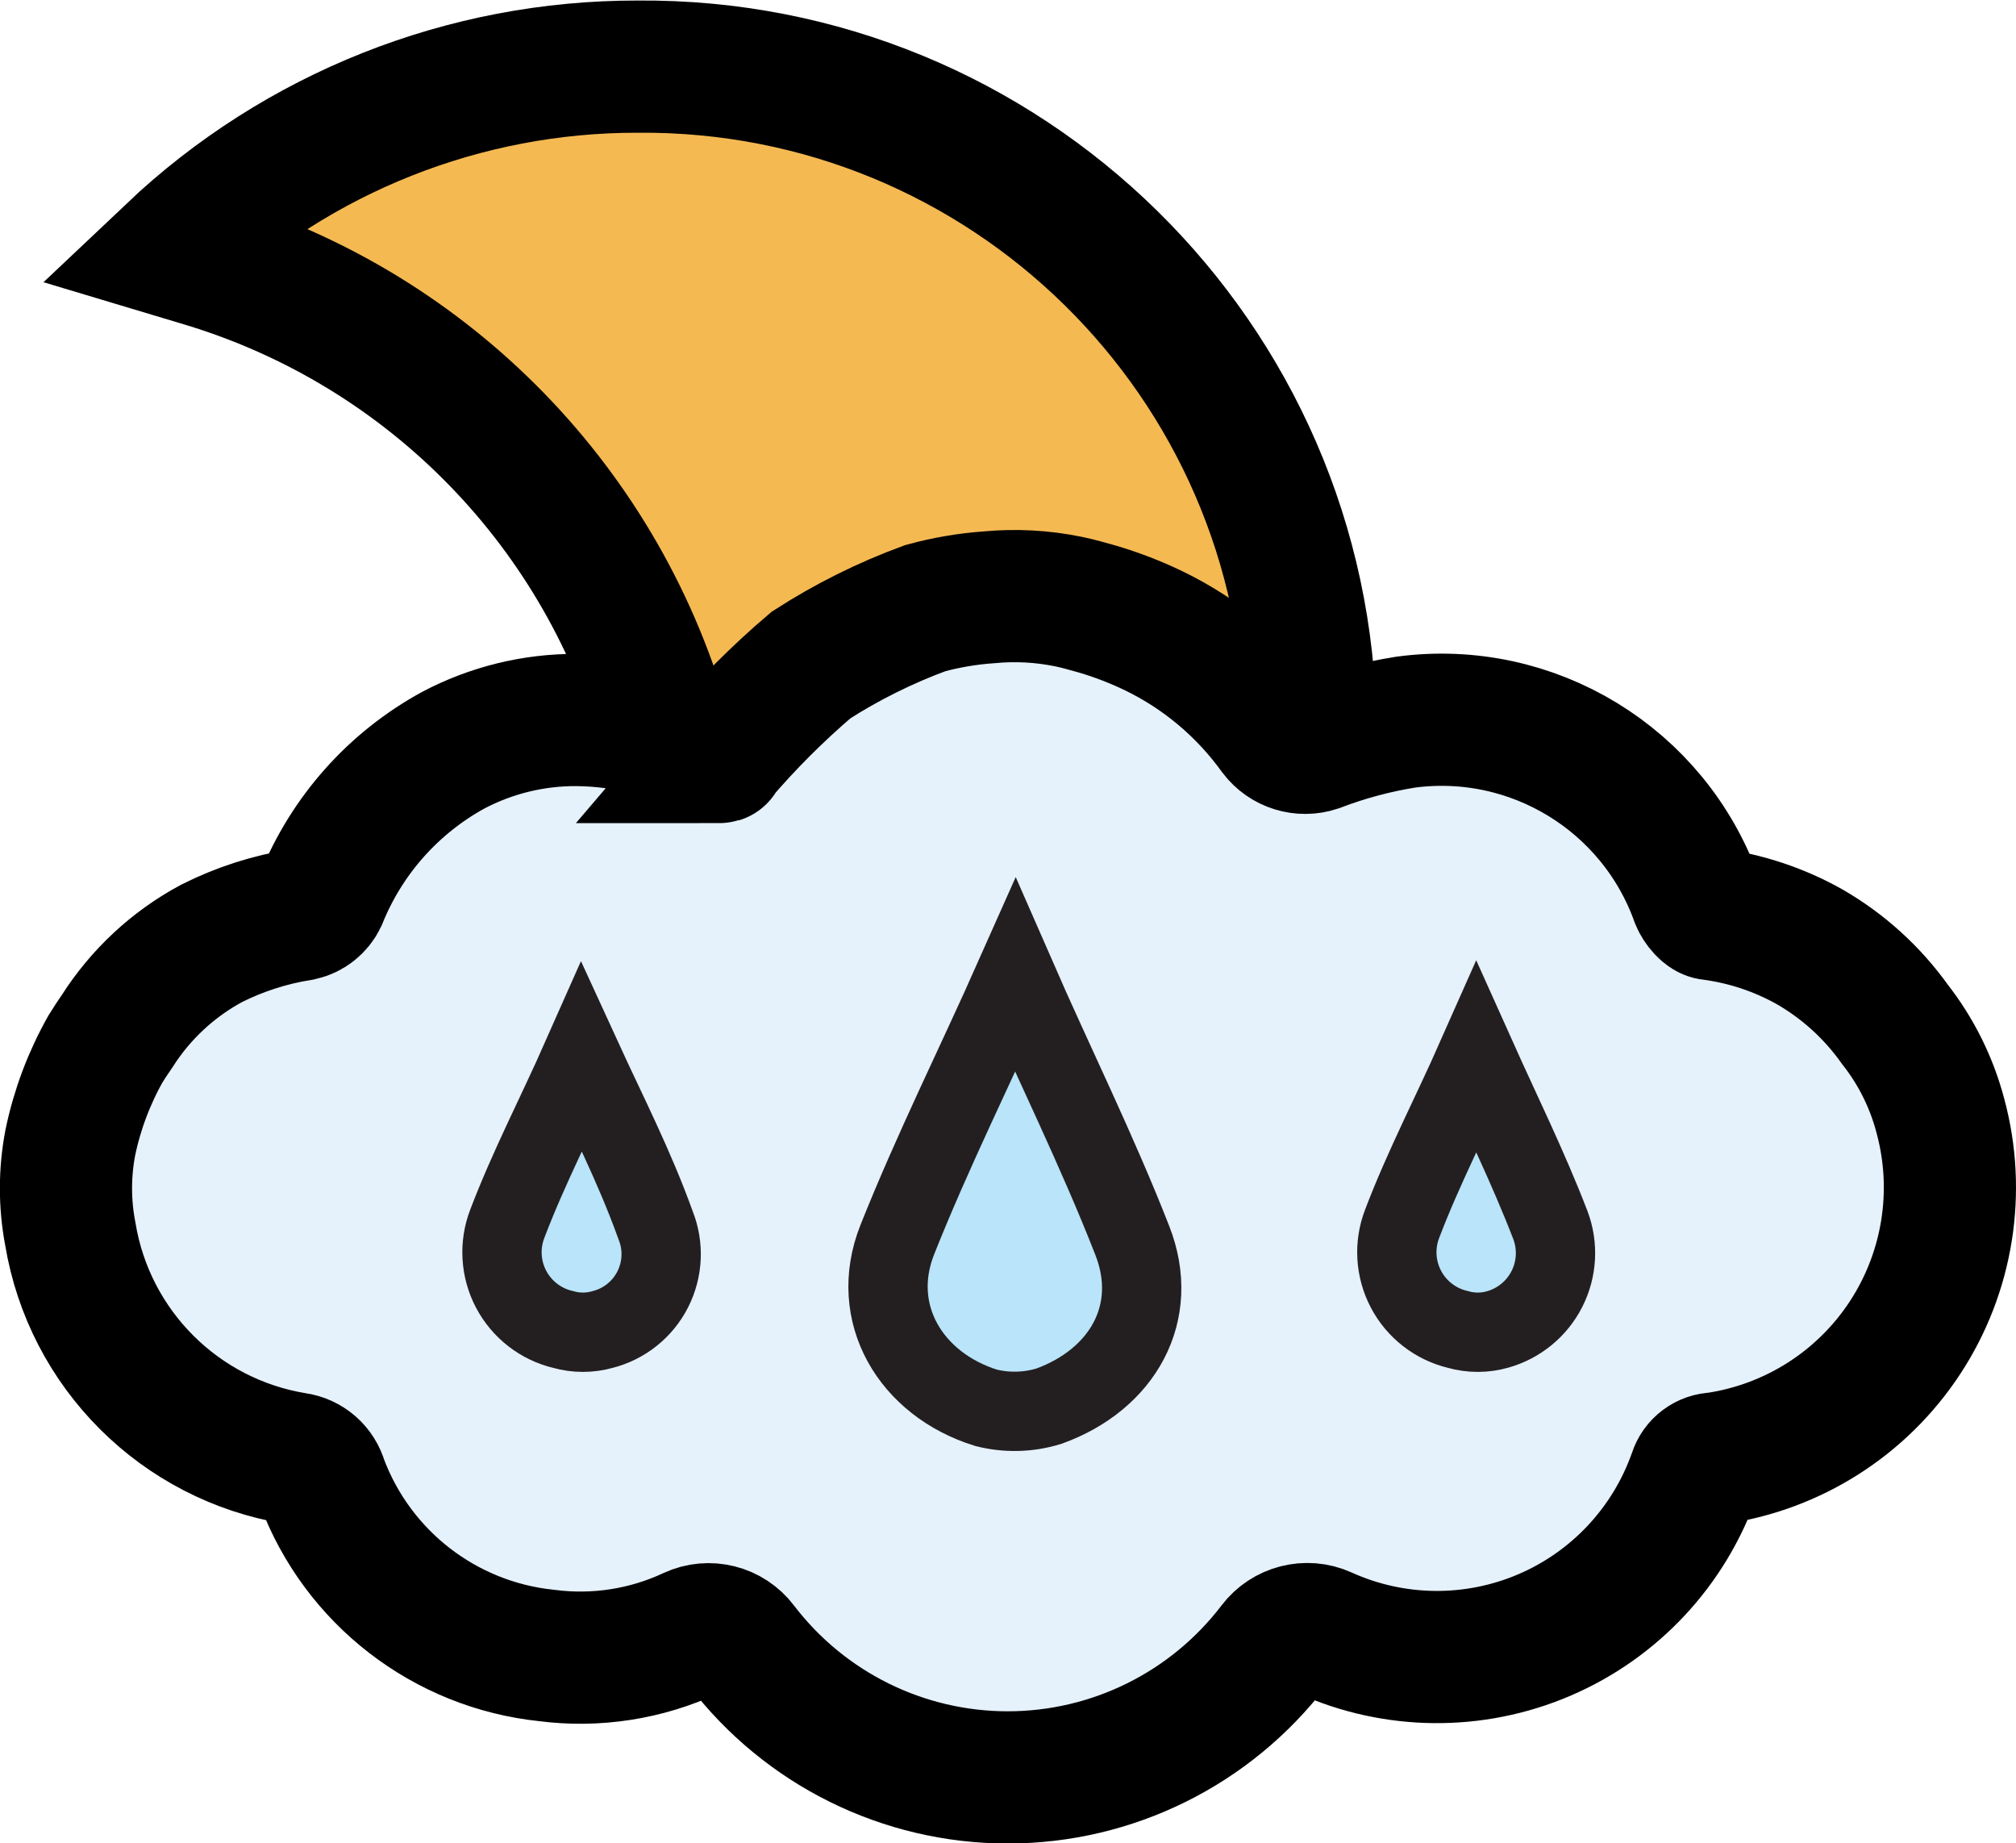
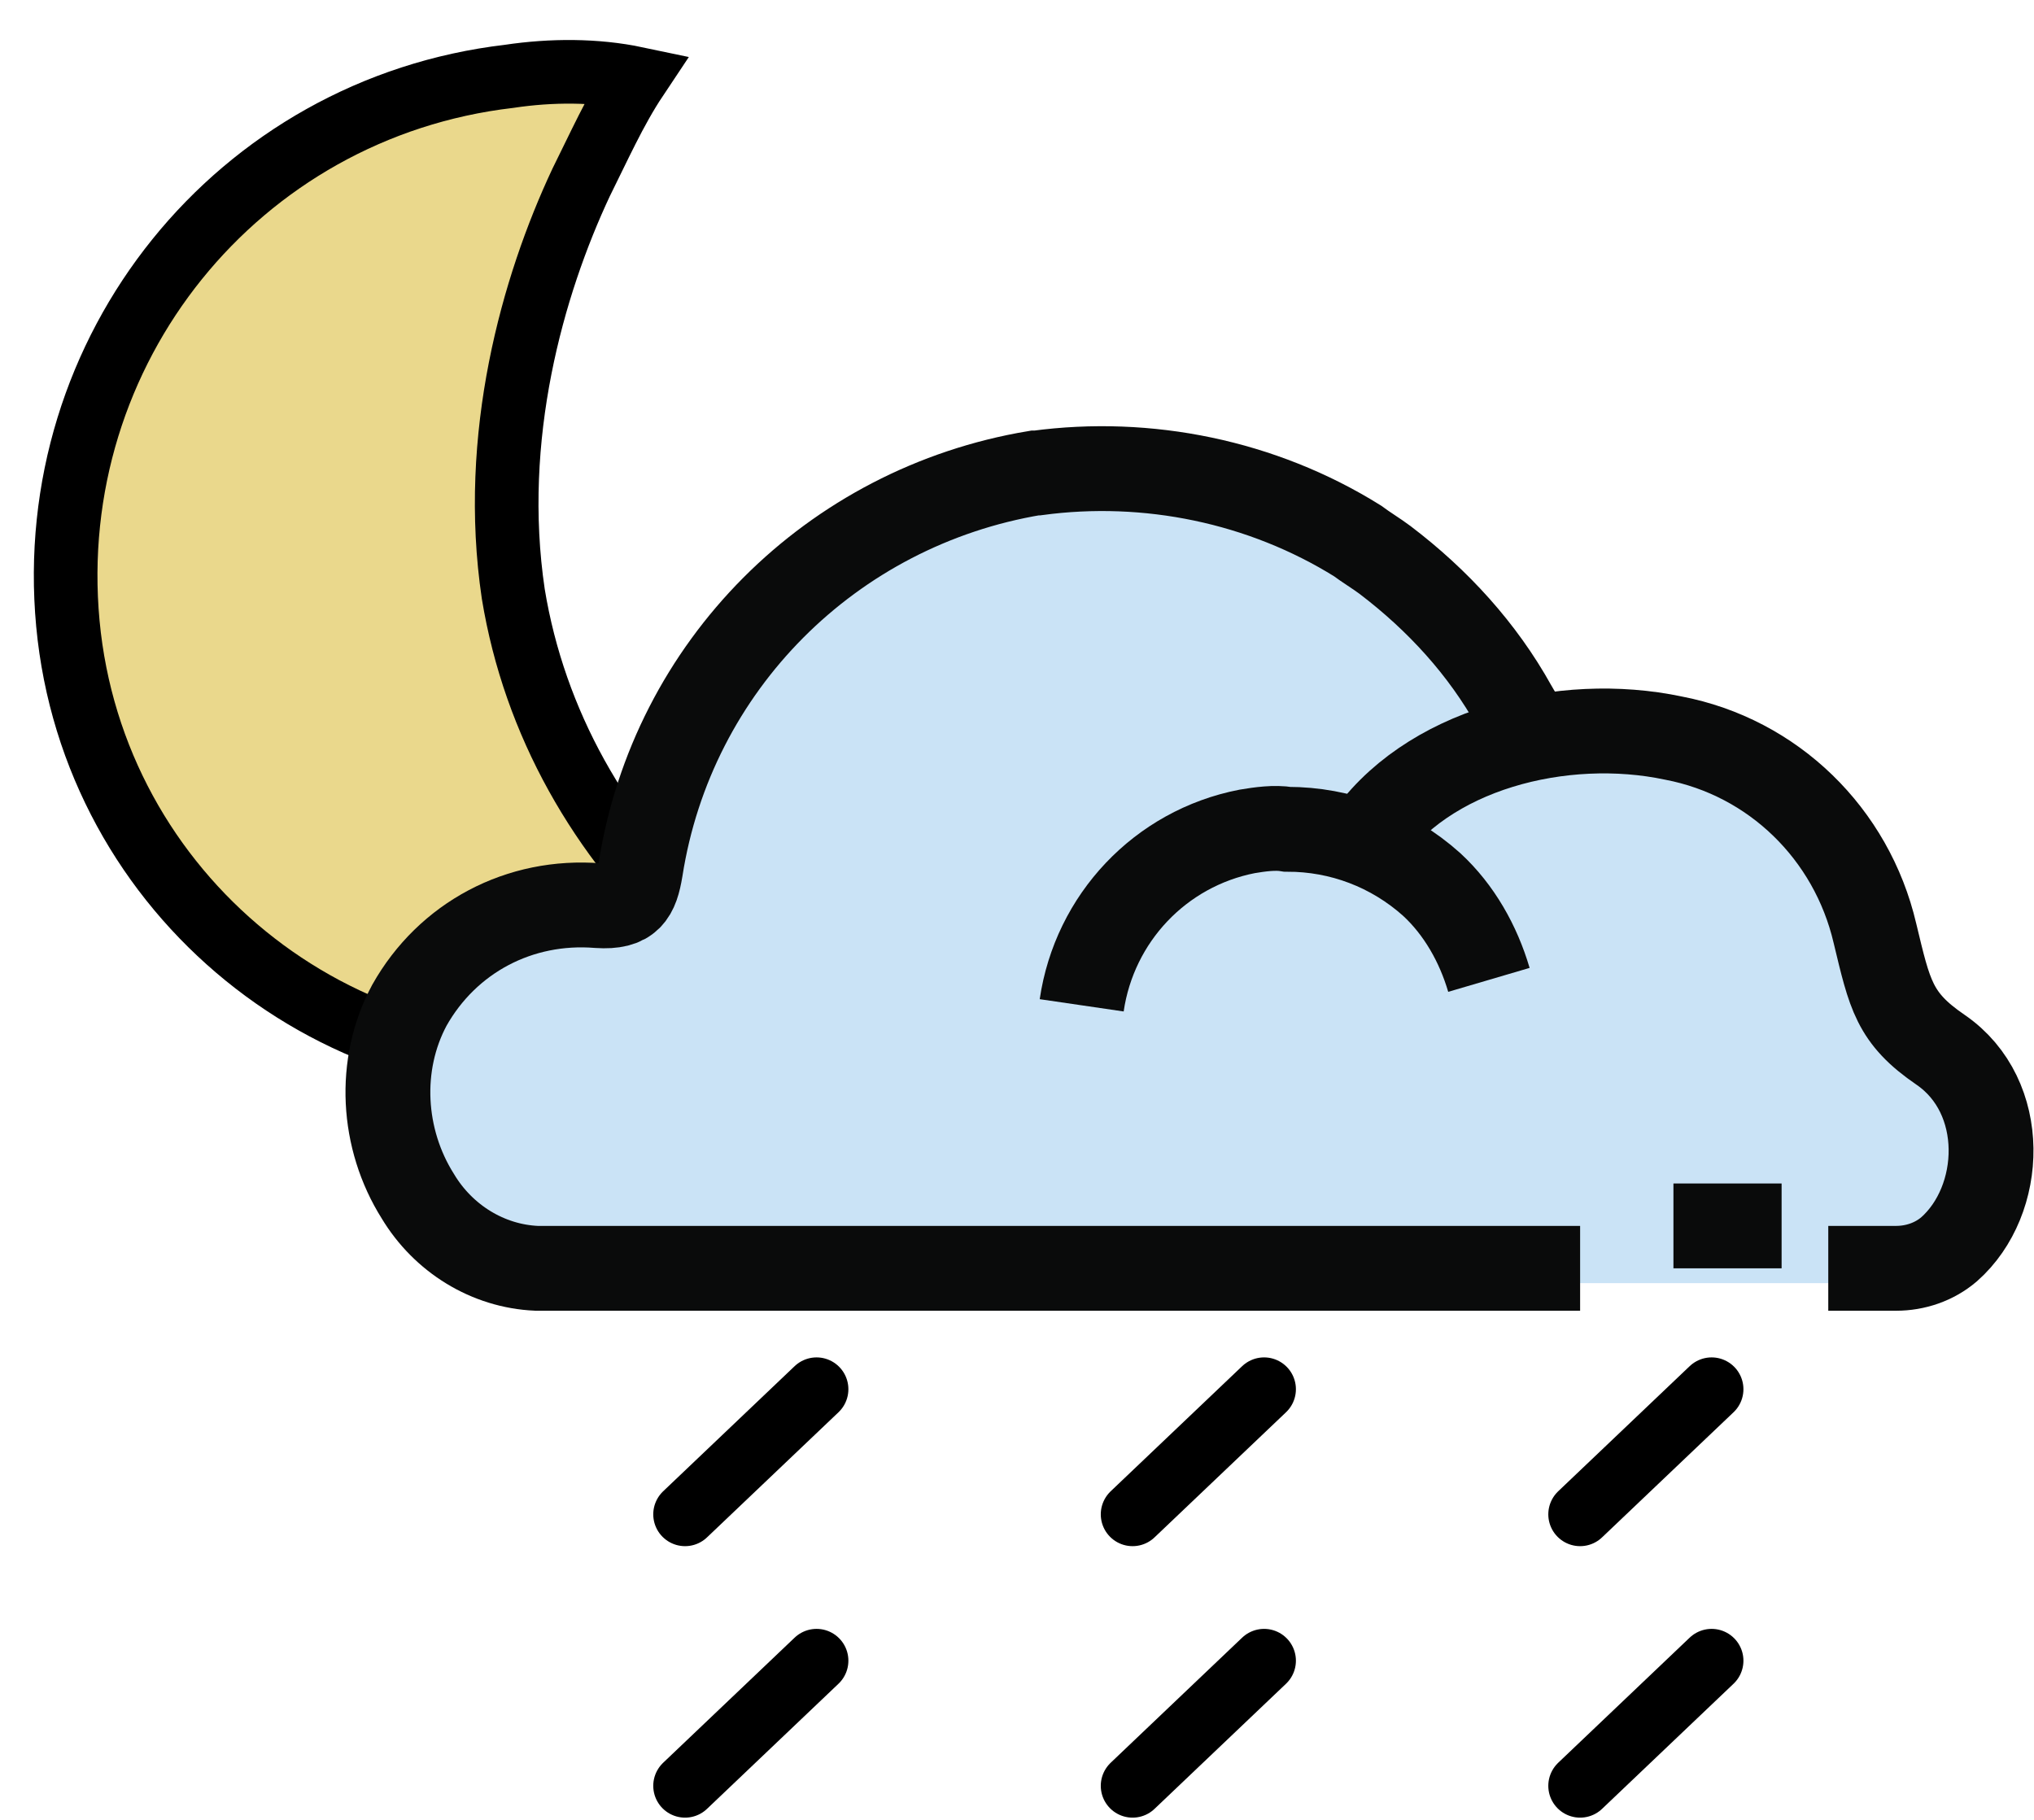
- <svg xmlns="http://www.w3.org/2000/svg" viewBox="0 0 76.26 69.69">
-   <defs>
-     <style>.cls-1{fill:#e5f1fb;}.cls-2{fill:#f5b952;}.cls-3{fill:none;stroke:#000;stroke-width:5px;}.cls-3,.cls-4{stroke-miterlimit:10;}.cls-4{fill:#b9e4fa;stroke:#231f20;stroke-width:3px;}</style>
-   </defs>
-   <g id="Layer_2" data-name="Layer 2">
-     <g id="Layer_1-2" data-name="Layer 1">
-       <path class="cls-1" d="M73.41,42.43a10.14,10.14,0,0,0-1.94-3.8A9.7,9.7,0,0,0,69,36.32a10.61,10.61,0,0,0-4.21-1.57c-.21,0-.46-.32-.56-.55a10.27,10.27,0,0,0-10.94-6.76,18.22,18.22,0,0,0-3.62,1A1.09,1.09,0,0,1,48.46,28a12.34,12.34,0,0,0-4.7-4.05,13.12,13.12,0,0,0-2.09-.81c-.37-.11-.74-.22-1.12-.3a10.57,10.57,0,0,0-3-.18,12.17,12.17,0,0,0-1.22.14,11.56,11.56,0,0,0-1.18.24l-.13.05a21.36,21.36,0,0,0-4.26,2.1,30,30,0,0,0-3.5,3.46l-.1-.05a11.56,11.56,0,0,0-5.29-1.38,9.84,9.84,0,0,0-4.66,1.13,11,11,0,0,0-4.83,5.2A2.25,2.25,0,0,1,11,34.6a11.2,11.2,0,0,0-2.89,1,9.67,9.67,0,0,0-3.63,3.26c-.14.22-.29.44-.43.67a12.18,12.18,0,0,0-1.35,3.53,9.31,9.31,0,0,0,0,3.47,10.32,10.32,0,0,0,8.47,8.53,1.16,1.16,0,0,1,1,.87,10.22,10.22,0,0,0,8.48,6.62,10,10,0,0,0,5.85-1,1,1,0,0,1,1.28.33A12.66,12.66,0,0,0,48.38,62a1,1,0,0,1,1.28-.33,10.33,10.33,0,0,0,14.46-5.71.84.84,0,0,1,.79-.59A10.35,10.35,0,0,0,73.41,42.43Z" />
-       <path class="cls-2" d="M25.34,26.66c2.34-.46,4.67-1,7-1.48,4.81-1.07,9.77-1.1,14.56-2.15.3-.06.59-.11.87-.14A25.59,25.59,0,0,0,5.12,9.28l1.19.36C18.25,13.27,25.58,18.7,25.34,26.66Z" />
-       <path class="cls-3" d="M49.57,28.3c0-.26,0-.52,0-.78a25.24,25.24,0,0,0-25.45-25,25.57,25.57,0,0,0-17.62,7l1.2.36a25.89,25.89,0,0,1,17.52,18" />
-       <path class="cls-3" d="M73.4,42.2a9.53,9.53,0,0,0-1.72-3.46,10.24,10.24,0,0,0-3.24-2.94,10.36,10.36,0,0,0-3.7-1.23c-.21,0-.47-.33-.56-.55a10.25,10.25,0,0,0-11-6.71,16.79,16.79,0,0,0-3.36.9,1.42,1.42,0,0,1-1.58-.49,12.25,12.25,0,0,0-4.61-3.87,14.27,14.27,0,0,0-2.1-.81c-.36-.1-.73-.21-1.12-.29a10.17,10.17,0,0,0-3-.16A12.47,12.47,0,0,0,35,23a22,22,0,0,0-4.32,2.15,30.89,30.89,0,0,0-3.48,3.48c.09,0,0,0-.1-.05a11.43,11.43,0,0,0-5.3-1.35,9.9,9.9,0,0,0-4.65,1.14,11.16,11.16,0,0,0-5,5.62,1.12,1.12,0,0,1-.76.6A11.53,11.53,0,0,0,8,35.68,9.65,9.65,0,0,0,4.43,39c-.15.22-.3.44-.44.67a12.3,12.3,0,0,0-1.33,3.54,9.18,9.18,0,0,0,0,3.46,10.31,10.31,0,0,0,8.51,8.49,1.2,1.2,0,0,1,1,.87,10.21,10.21,0,0,0,8.51,6.58,9.91,9.91,0,0,0,5.47-.85,1.56,1.56,0,0,1,1.9.48,12.67,12.67,0,0,0,20.14,0,1.58,1.58,0,0,1,1.91-.49,10.32,10.32,0,0,0,14-6,.84.84,0,0,1,.79-.59A10.36,10.36,0,0,0,73.4,42.2Z" />
-       <path class="cls-4" d="M22,40c-.93,2.1-2,4.15-2.81,6.28a3,3,0,0,0,2.11,4,2.73,2.73,0,0,0,1.5,0,2.94,2.94,0,0,0,2-3.94C24,44.11,22.94,42.05,22,40Z" />
-       <path class="cls-4" d="M55.85,40c-.93,2.1-2,4.15-2.81,6.28a3,3,0,0,0,2.11,4,2.73,2.73,0,0,0,1.5,0,3,3,0,0,0,2-3.94C57.79,44.11,56.77,42.05,55.85,40Z" />
-       <path class="cls-4" d="M38.41,36.89c-1.48,3.33-3.12,6.61-4.47,10-1.1,2.78.51,5.46,3.35,6.35a4.41,4.41,0,0,0,2.39-.06c2.77-1,4.23-3.52,3.15-6.27C41.5,43.51,39.87,40.23,38.41,36.89Z" />
+ <svg xmlns="http://www.w3.org/2000/svg" version="1.1" id="Layer_1" x="0px" y="0px" viewBox="16 -10.8 95.9 85.8" style="enable-background:new 16 -10.8 95.9 85.8;" xml:space="preserve">
+   <style type="text/css">
+ 	.st0{fill:#EAD88C;}
+ 	.st1{fill:none;stroke:#000000;stroke-width:3;stroke-miterlimit:10;}
+ 	.st2{fill:none;}
+ 	.st3{fill:#CAE3F6;}
+ 	.st4{fill:none;stroke:#0A0B0B;stroke-width:4;stroke-miterlimit:10;}
+ 	.st5{fill:none;stroke:#000000;stroke-width:3;stroke-linecap:round;stroke-miterlimit:10;}
+ </style>
+   <g>
+     <g>
+       <path class="st0" d="M40-7.2C27.2-5.7,18,5.7,19.2,18.6c1.2,12.8,12.7,22.1,25.4,20.7c3-0.4,5.7-1.2,8.5-2.7    c-1.6-1.1-3-2.3-4.3-3.7c-4.5-4.2-7.6-9.6-8.6-15.7c-1.1-7.4,0.9-14.5,3.2-19.4C44.2-3.8,45-5.6,46-7.1C44.1-7.5,42-7.5,40-7.2z" />
+       <path class="st1" d="M40-7.2C27.2-5.7,18,5.7,19.2,18.6c1.2,12.8,12.7,22.1,25.4,20.7c3-0.4,5.7-1.2,8.5-2.7    c-1.6-1.1-3-2.3-4.3-3.7c-4.5-4.2-7.6-9.6-8.6-15.7c-1.1-7.4,0.9-14.5,3.2-19.4C44.2-3.8,45-5.6,46-7.1C44.1-7.5,42-7.5,40-7.2z" />
+       <path class="st2" d="M61.1-4.8l-0.4-0.3c-5-3.6-11.1-5.2-18.3-4.6c-3.9,0.3-11.3,4-11.5,4.2C21.7-0.1,17,12.4,20,23.4    c0.3,1,0.6,1.9,1,2.9c1.4,3.6,3.7,6.9,6.6,9.5" />
    </g>
+     <path class="st3" d="M90.4,49.6H40.9c-2.3-0.1-4.4-1.4-5.6-3.4c-1.8-2.7-1.9-6.2-0.4-9.1c1.8-3.2,5.3-5,8.9-4.7   c1.5,0.1,1.8-0.5,2-1.7c1.6-9.6,9.1-17.2,18.7-18.8h0.1c5.3-0.7,10.6,0.4,15.2,3.2c0.4,0.3,0.9,0.6,1.3,0.9c2.5,1.9,4.6,4.3,6.2,7   l0.7,1.2" />
+     <path class="st3" d="M66.8,37.1c0.6-4.1,3.7-7.4,7.8-8.3c0.6-0.1,1.3-0.2,1.9-0.1c2.5,0,5,0.9,6.8,2.6c1.3,1.2,2.2,2.8,2.7,4.5" />
+     <path class="st3" d="M80.1,29.4c2.9-4.4,9.5-6,14.7-5c4.7,0.9,8.5,4.5,9.5,9.2c0.7,2.9,0.9,4,3.1,5.6c3.2,2.2,3,7.2,0.4,9.5   c-0.7,0.6-1.6,1-2.5,1H88.2" />
+     <line class="st2" x1="94.9" y1="47.6" x2="100" y2="47.6" />
+     <path class="st4" d="M90.5,49H41.3c-2.3-0.1-4.4-1.4-5.6-3.4c-1.7-2.7-1.9-6.2-0.4-9c1.8-3.2,5.2-5,8.9-4.7c1.5,0.1,1.8-0.5,2-1.7   c1.5-9.6,9-17.1,18.6-18.7h0.1c5.2-0.7,10.6,0.4,15.1,3.2c0.4,0.3,0.9,0.6,1.3,0.9c2.5,1.9,4.6,4.2,6.1,6.9l0.7,1.2" />
+     <path class="st4" d="M67,36.6c0.6-4.1,3.7-7.4,7.8-8.2c0.6-0.1,1.3-0.2,1.9-0.1c2.5,0,4.9,0.9,6.8,2.6c1.3,1.2,2.2,2.8,2.7,4.5" />
+     <path class="st4" d="M80.3,28.9c2.9-4.4,9.4-6,14.6-4.9c4.7,0.9,8.4,4.5,9.5,9.2c0.7,2.9,0.9,4,3.1,5.5c3.2,2.2,3,7.1,0.4,9.4   c-0.7,0.6-1.6,0.9-2.5,0.9h-3.2" />
+     <line class="st4" x1="94.9" y1="47" x2="100" y2="47" />
+     <line class="st5" x1="96.7" y1="67.5" x2="90.5" y2="73.4" />
+     <line class="st5" x1="54.5" y1="67.5" x2="48.3" y2="73.4" />
+     <line class="st5" x1="75.6" y1="67.5" x2="69.4" y2="73.4" />
+     <line class="st5" x1="96.7" y1="54.7" x2="90.5" y2="60.6" />
+     <line class="st5" x1="54.5" y1="54.7" x2="48.3" y2="60.6" />
+     <line class="st5" x1="75.6" y1="54.7" x2="69.4" y2="60.6" />
  </g>
</svg>
